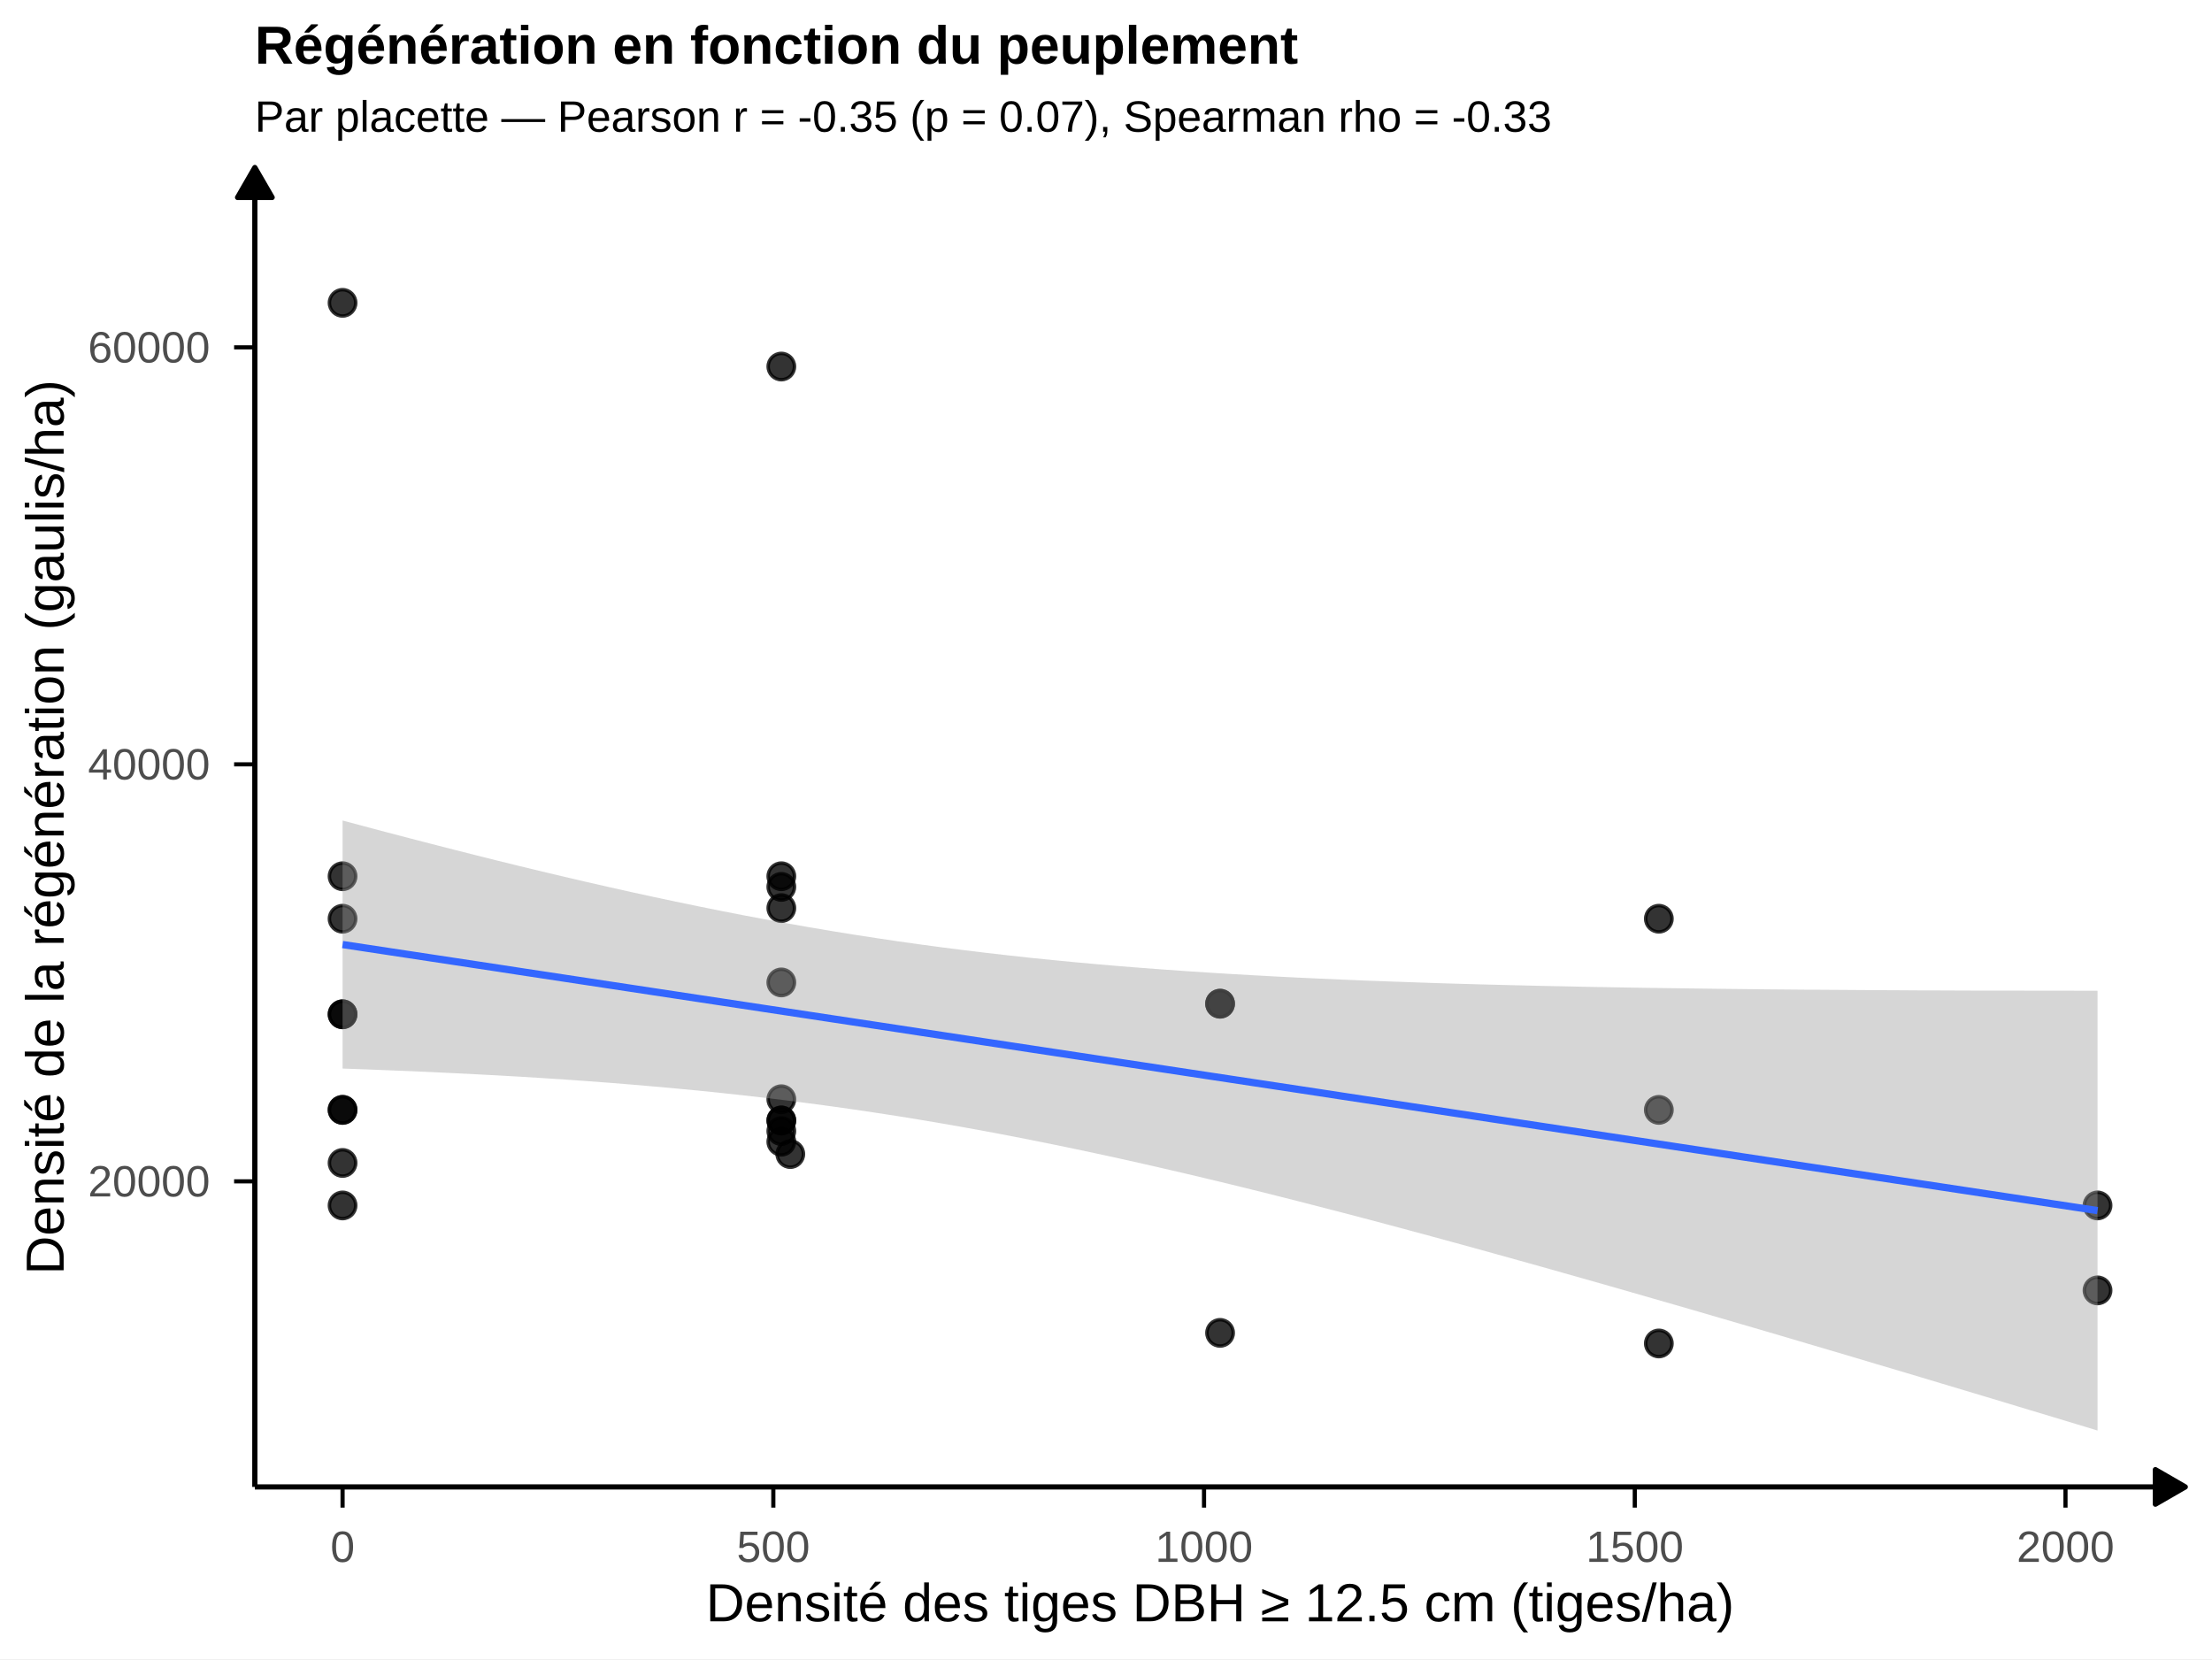
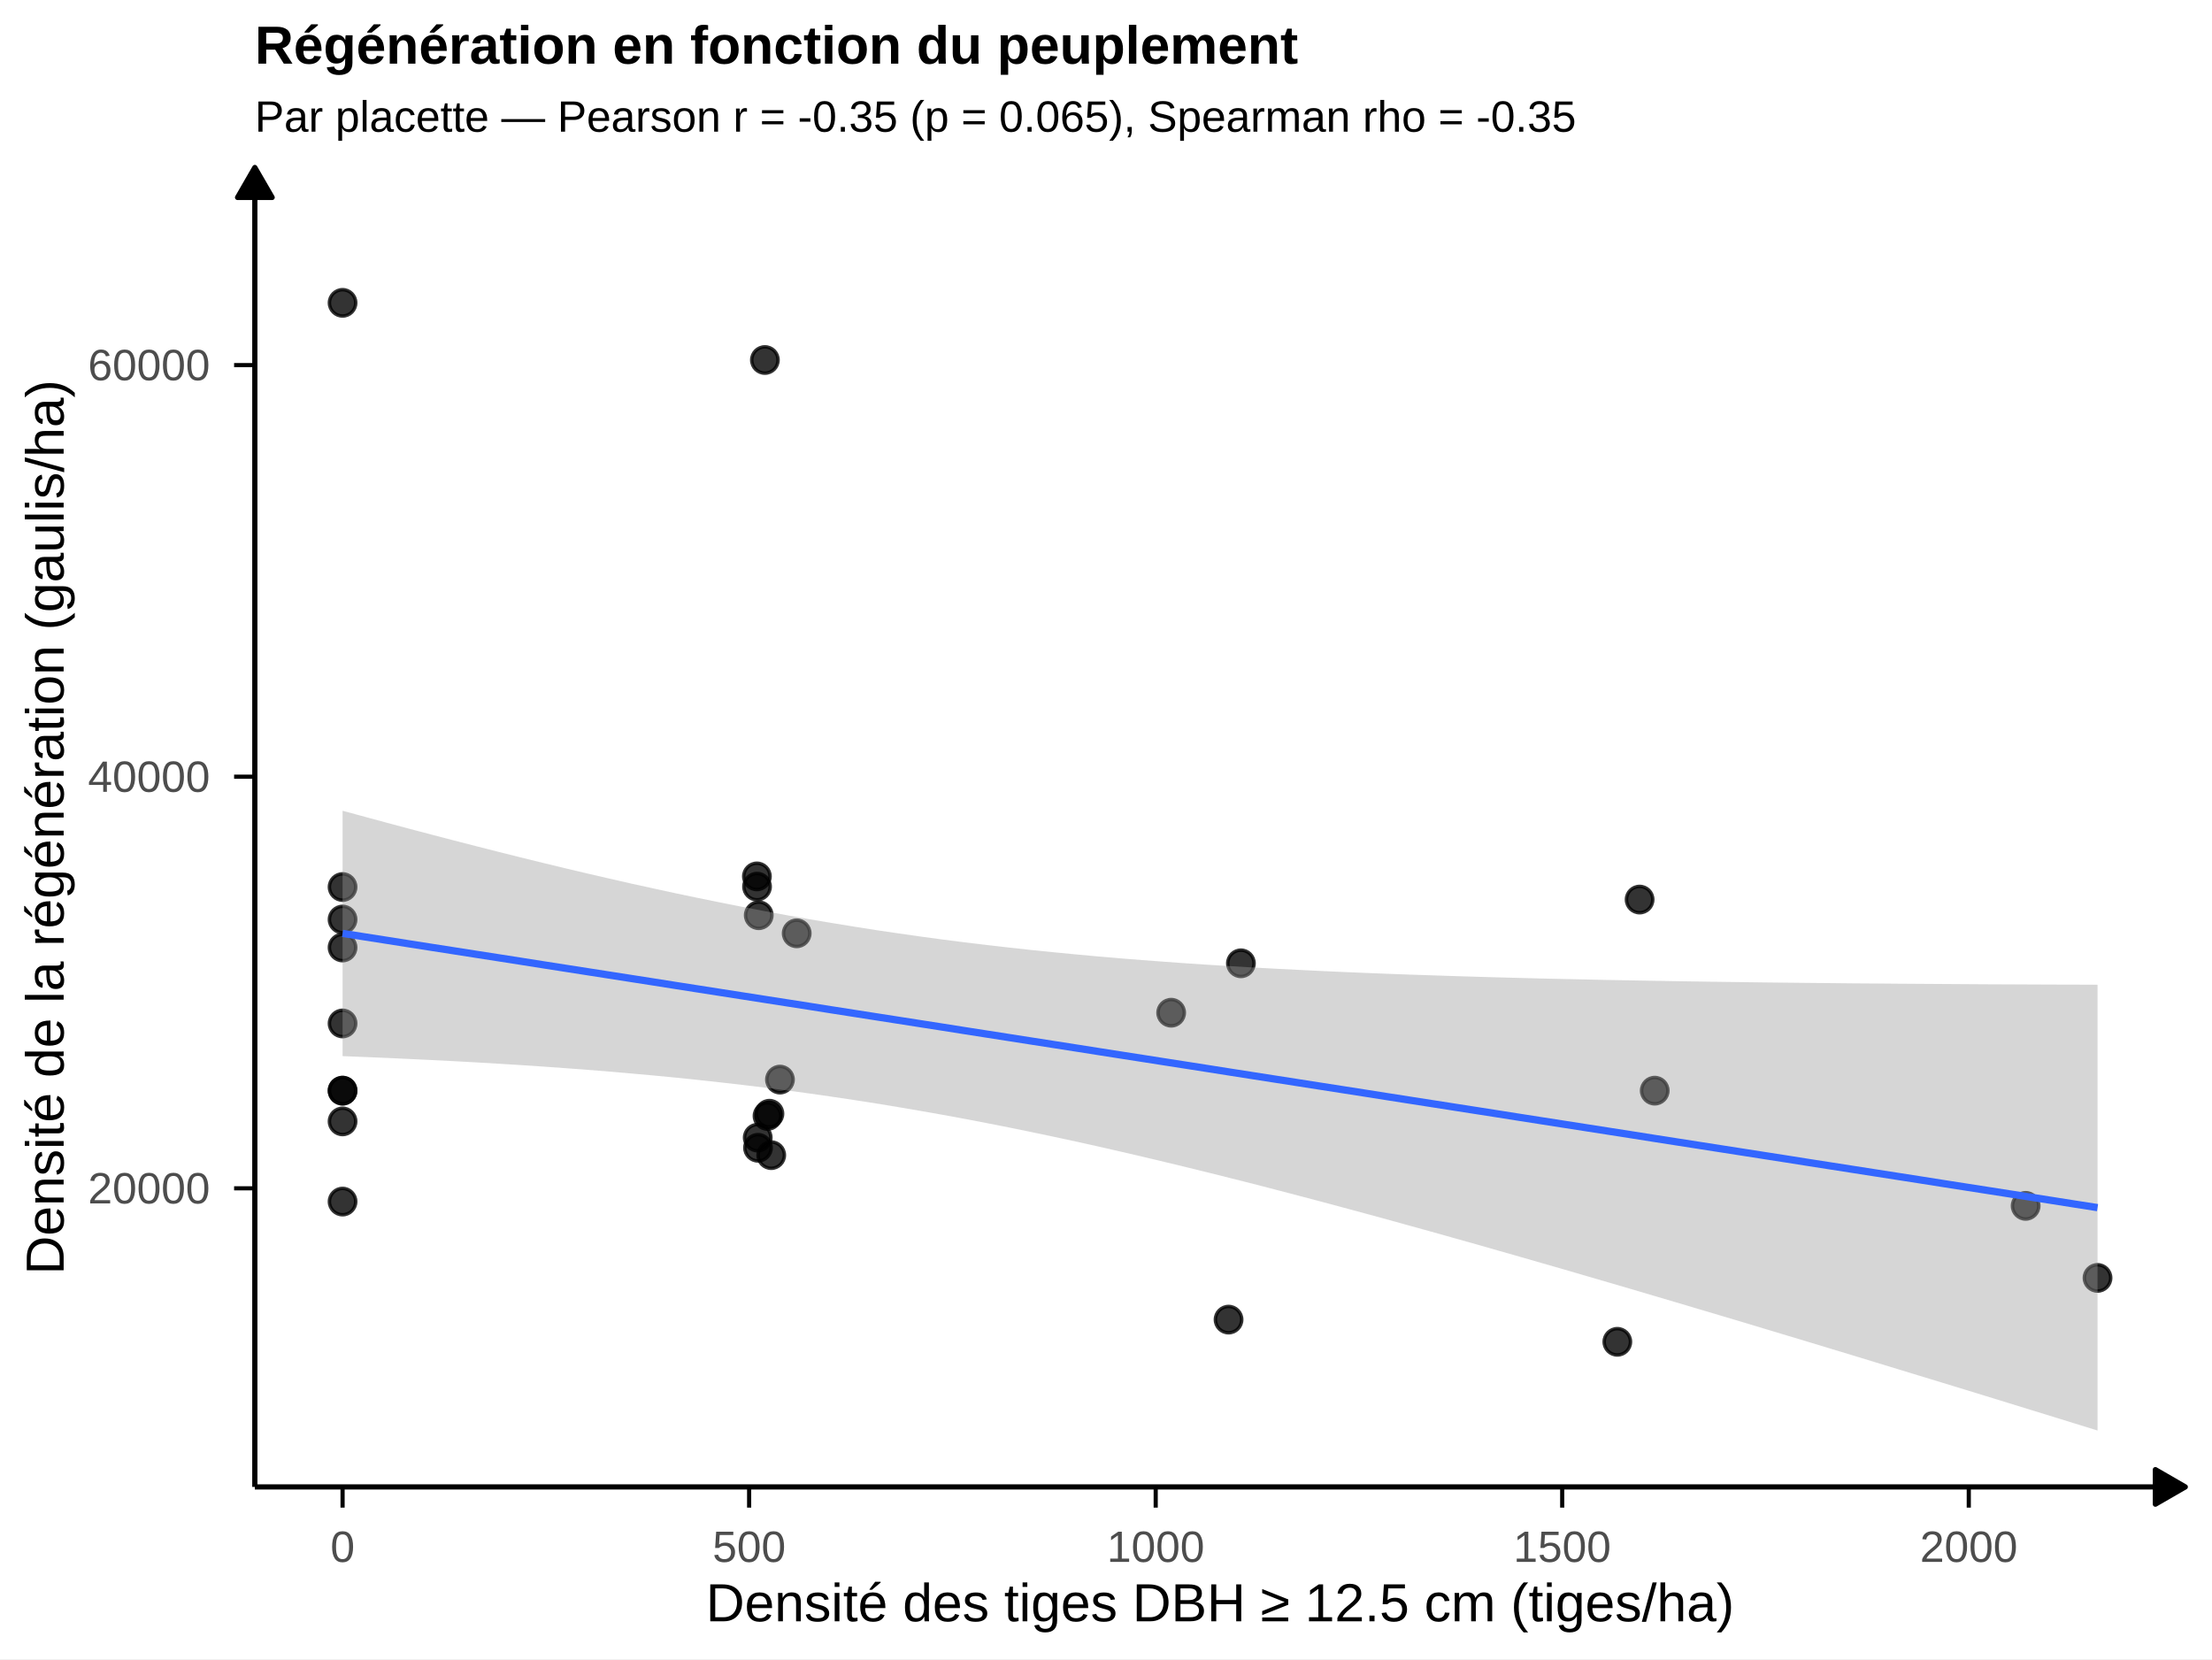
<svg xmlns="http://www.w3.org/2000/svg" width="453.54pt" height="340.16pt" viewBox="0 0 453.54 340.16">
  <g class="svglite">
    <defs>
      <style type="text/css">
    .svglite line, .svglite polyline, .svglite polygon, .svglite path, .svglite rect, .svglite circle {
      fill: none;
      stroke: #000000;
      stroke-linecap: round;
      stroke-linejoin: round;
      stroke-miterlimit: 10.00;
    }
    .svglite text {
      white-space: pre;
    }
    .svglite g.glyphgroup path {
      fill: inherit;
      stroke: none;
    }
  </style>
    </defs>
    <rect width="100%" height="100%" style="stroke: none; fill: #FFFFFF;" />
    <defs>
      <clipPath id="cpMC4wMHw0NTMuNTR8MC4wMHwzNDAuMTY=">
        <rect x="0.00" y="0.00" width="453.54" height="340.16" />
      </clipPath>
    </defs>
    <g clip-path="url(#cpMC4wMHw0NTMuNTR8MC4wMHwzNDAuMTY=)">
      <rect x="0.00" y="-0" width="453.54" height="340.16" style="stroke-width: 1.07; stroke: none; fill: #FFFFFF;" />
    </g>
    <defs>
      <clipPath id="cpNTIuMjV8NDQ4LjA2fDM0LjM0fDMwNC44NQ==">
        <rect x="52.25" y="34.34" width="395.81" height="270.50" />
      </clipPath>
    </defs>
    <g clip-path="url(#cpNTIuMjV8NDQ4LjA2fDM0LjM0fDMwNC44NQ==)">
-       <circle cx="70.24" cy="207.95" r="2.70" style="stroke-width: 0.71; stroke: #000000; stroke-opacity: 0.80; fill: #000000; fill-opacity: 0.80;" />
-       <circle cx="160.20" cy="225.37" r="2.70" style="stroke-width: 0.71; stroke: #000000; stroke-opacity: 0.80; fill: #000000; fill-opacity: 0.80;" />
-       <circle cx="340.12" cy="227.55" r="2.70" style="stroke-width: 0.71; stroke: #000000; stroke-opacity: 0.80; fill: #000000; fill-opacity: 0.80;" />
-       <circle cx="70.24" cy="227.55" r="2.70" style="stroke-width: 0.71; stroke: #000000; stroke-opacity: 0.80; fill: #000000; fill-opacity: 0.80;" />
-       <circle cx="70.24" cy="227.55" r="2.70" style="stroke-width: 0.71; stroke: #000000; stroke-opacity: 0.80; fill: #000000; fill-opacity: 0.80;" />
-       <circle cx="160.20" cy="181.83" r="2.70" style="stroke-width: 0.71; stroke: #000000; stroke-opacity: 0.80; fill: #000000; fill-opacity: 0.80;" />
-       <circle cx="70.24" cy="247.14" r="2.70" style="stroke-width: 0.71; stroke: #000000; stroke-opacity: 0.80; fill: #000000; fill-opacity: 0.80;" />
-       <circle cx="160.20" cy="234.08" r="2.70" style="stroke-width: 0.71; stroke: #000000; stroke-opacity: 0.80; fill: #000000; fill-opacity: 0.80;" />
-       <circle cx="160.20" cy="229.73" r="2.70" style="stroke-width: 0.71; stroke: #000000; stroke-opacity: 0.80; fill: #000000; fill-opacity: 0.80;" />
-       <circle cx="70.24" cy="179.65" r="2.70" style="stroke-width: 0.71; stroke: #000000; stroke-opacity: 0.80; fill: #000000; fill-opacity: 0.80;" />
-       <circle cx="160.20" cy="201.42" r="2.70" style="stroke-width: 0.71; stroke: #000000; stroke-opacity: 0.80; fill: #000000; fill-opacity: 0.80;" />
-       <circle cx="430.07" cy="264.56" r="2.70" style="stroke-width: 0.71; stroke: #000000; stroke-opacity: 0.80; fill: #000000; fill-opacity: 0.80;" />
-       <circle cx="250.16" cy="273.27" r="2.70" style="stroke-width: 0.71; stroke: #000000; stroke-opacity: 0.80; fill: #000000; fill-opacity: 0.80;" />
-       <circle cx="160.20" cy="231.90" r="2.70" style="stroke-width: 0.71; stroke: #000000; stroke-opacity: 0.80; fill: #000000; fill-opacity: 0.80;" />
-       <circle cx="430.07" cy="247.14" r="2.70" style="stroke-width: 0.71; stroke: #000000; stroke-opacity: 0.80; fill: #000000; fill-opacity: 0.80;" />
-       <circle cx="250.16" cy="205.78" r="2.70" style="stroke-width: 0.71; stroke: #000000; stroke-opacity: 0.80; fill: #000000; fill-opacity: 0.80;" />
-       <circle cx="160.20" cy="229.73" r="2.70" style="stroke-width: 0.71; stroke: #000000; stroke-opacity: 0.80; fill: #000000; fill-opacity: 0.80;" />
-       <circle cx="160.20" cy="75.15" r="2.70" style="stroke-width: 0.71; stroke: #000000; stroke-opacity: 0.80; fill: #000000; fill-opacity: 0.80;" />
-       <circle cx="340.12" cy="188.36" r="2.70" style="stroke-width: 0.71; stroke: #000000; stroke-opacity: 0.80; fill: #000000; fill-opacity: 0.80;" />
-       <circle cx="160.20" cy="186.18" r="2.70" style="stroke-width: 0.71; stroke: #000000; stroke-opacity: 0.80; fill: #000000; fill-opacity: 0.80;" />
-       <circle cx="70.24" cy="207.95" r="2.70" style="stroke-width: 0.71; stroke: #000000; stroke-opacity: 0.80; fill: #000000; fill-opacity: 0.80;" />
-       <circle cx="250.16" cy="205.78" r="2.70" style="stroke-width: 0.71; stroke: #000000; stroke-opacity: 0.80; fill: #000000; fill-opacity: 0.80;" />
-       <circle cx="340.12" cy="275.44" r="2.70" style="stroke-width: 0.71; stroke: #000000; stroke-opacity: 0.80; fill: #000000; fill-opacity: 0.80;" />
-       <circle cx="70.24" cy="238.43" r="2.70" style="stroke-width: 0.71; stroke: #000000; stroke-opacity: 0.80; fill: #000000; fill-opacity: 0.80;" />
-       <circle cx="70.24" cy="188.36" r="2.70" style="stroke-width: 0.71; stroke: #000000; stroke-opacity: 0.80; fill: #000000; fill-opacity: 0.80;" />
+       <circle cx="70.24" cy="194.26" r="2.70" style="stroke-width: 0.71; stroke: #000000; stroke-opacity: 0.80; fill: #000000; fill-opacity: 0.80;" />
+       <circle cx="159.92" cy="221.34" r="2.70" style="stroke-width: 0.71; stroke: #000000; stroke-opacity: 0.80; fill: #000000; fill-opacity: 0.80;" />
+       <circle cx="339.28" cy="223.61" r="2.70" style="stroke-width: 0.71; stroke: #000000; stroke-opacity: 0.80; fill: #000000; fill-opacity: 0.80;" />
+       <circle cx="70.24" cy="223.61" r="2.70" style="stroke-width: 0.71; stroke: #000000; stroke-opacity: 0.80; fill: #000000; fill-opacity: 0.80;" />
+       <circle cx="70.24" cy="223.61" r="2.70" style="stroke-width: 0.71; stroke: #000000; stroke-opacity: 0.80; fill: #000000; fill-opacity: 0.80;" />
+       <circle cx="155.19" cy="179.68" r="2.70" style="stroke-width: 0.71; stroke: #000000; stroke-opacity: 0.80; fill: #000000; fill-opacity: 0.80;" />
+       <circle cx="70.24" cy="246.35" r="2.70" style="stroke-width: 0.71; stroke: #000000; stroke-opacity: 0.80; fill: #000000; fill-opacity: 0.80;" />
+       <circle cx="155.42" cy="235.32" r="2.70" style="stroke-width: 0.71; stroke: #000000; stroke-opacity: 0.80; fill: #000000; fill-opacity: 0.80;" />
+       <circle cx="157.37" cy="228.80" r="2.70" style="stroke-width: 0.71; stroke: #000000; stroke-opacity: 0.80; fill: #000000; fill-opacity: 0.80;" />
+       <circle cx="70.24" cy="181.86" r="2.70" style="stroke-width: 0.71; stroke: #000000; stroke-opacity: 0.80; fill: #000000; fill-opacity: 0.80;" />
+       <circle cx="163.35" cy="191.35" r="2.70" style="stroke-width: 0.71; stroke: #000000; stroke-opacity: 0.80; fill: #000000; fill-opacity: 0.80;" />
+       <circle cx="430.07" cy="262.00" r="2.70" style="stroke-width: 0.71; stroke: #000000; stroke-opacity: 0.80; fill: #000000; fill-opacity: 0.80;" />
+       <circle cx="251.90" cy="270.55" r="2.70" style="stroke-width: 0.71; stroke: #000000; stroke-opacity: 0.80; fill: #000000; fill-opacity: 0.80;" />
+       <circle cx="155.36" cy="233.24" r="2.70" style="stroke-width: 0.71; stroke: #000000; stroke-opacity: 0.80; fill: #000000; fill-opacity: 0.80;" />
+       <circle cx="415.33" cy="247.23" r="2.70" style="stroke-width: 0.71; stroke: #000000; stroke-opacity: 0.80; fill: #000000; fill-opacity: 0.80;" />
+       <circle cx="254.43" cy="197.50" r="2.70" style="stroke-width: 0.71; stroke: #000000; stroke-opacity: 0.80; fill: #000000; fill-opacity: 0.80;" />
+       <circle cx="157.76" cy="228.34" r="2.70" style="stroke-width: 0.71; stroke: #000000; stroke-opacity: 0.80; fill: #000000; fill-opacity: 0.80;" />
+       <circle cx="156.83" cy="73.81" r="2.70" style="stroke-width: 0.71; stroke: #000000; stroke-opacity: 0.80; fill: #000000; fill-opacity: 0.80;" />
+       <circle cx="336.18" cy="184.43" r="2.70" style="stroke-width: 0.71; stroke: #000000; stroke-opacity: 0.80; fill: #000000; fill-opacity: 0.80;" />
+       <circle cx="155.57" cy="187.64" r="2.70" style="stroke-width: 0.71; stroke: #000000; stroke-opacity: 0.80; fill: #000000; fill-opacity: 0.80;" />
+       <circle cx="70.24" cy="209.83" r="2.70" style="stroke-width: 0.71; stroke: #000000; stroke-opacity: 0.80; fill: #000000; fill-opacity: 0.80;" />
+       <circle cx="240.13" cy="207.63" r="2.70" style="stroke-width: 0.71; stroke: #000000; stroke-opacity: 0.80; fill: #000000; fill-opacity: 0.80;" />
+       <circle cx="331.61" cy="275.10" r="2.70" style="stroke-width: 0.71; stroke: #000000; stroke-opacity: 0.80; fill: #000000; fill-opacity: 0.80;" />
+       <circle cx="70.24" cy="229.91" r="2.70" style="stroke-width: 0.71; stroke: #000000; stroke-opacity: 0.80; fill: #000000; fill-opacity: 0.80;" />
+       <circle cx="70.24" cy="188.52" r="2.70" style="stroke-width: 0.71; stroke: #000000; stroke-opacity: 0.80; fill: #000000; fill-opacity: 0.80;" />
      <circle cx="70.24" cy="62.09" r="2.70" style="stroke-width: 0.71; stroke: #000000; stroke-opacity: 0.80; fill: #000000; fill-opacity: 0.80;" />
-       <circle cx="162.04" cy="236.61" r="2.70" style="stroke-width: 0.71; stroke: #000000; stroke-opacity: 0.80; fill: #000000; fill-opacity: 0.80;" />
-       <circle cx="160.20" cy="179.65" r="2.70" style="stroke-width: 0.71; stroke: #000000; stroke-opacity: 0.80; fill: #000000; fill-opacity: 0.80;" />
-       <polygon points="70.24,168.22 74.80,169.44 79.35,170.65 83.91,171.84 88.46,173.02 93.02,174.19 97.57,175.34 102.13,176.48 106.68,177.60 111.24,178.70 115.79,179.78 120.35,180.84 124.90,181.88 129.46,182.90 134.01,183.89 138.57,184.86 143.12,185.80 147.68,186.72 152.23,187.61 156.78,188.47 161.34,189.30 165.89,190.10 170.45,190.87 175.00,191.61 179.56,192.31 184.11,192.99 188.67,193.63 193.22,194.24 197.78,194.82 202.33,195.37 206.89,195.89 211.44,196.39 216.00,196.85 220.55,197.29 225.11,197.70 229.66,198.09 234.22,198.45 238.77,198.79 243.33,199.11 247.88,199.41 252.44,199.69 256.99,199.95 261.55,200.20 266.10,200.43 270.65,200.64 275.21,200.84 279.76,201.03 284.32,201.20 288.87,201.36 293.43,201.52 297.98,201.66 302.54,201.79 307.09,201.91 311.65,202.02 316.20,202.13 320.76,202.22 325.31,202.32 329.87,202.40 334.42,202.48 338.98,202.55 343.53,202.61 348.09,202.67 352.64,202.73 357.20,202.78 361.75,202.83 366.31,202.87 370.86,202.91 375.41,202.94 379.97,202.97 384.52,203.00 389.08,203.02 393.63,203.05 398.19,203.06 402.74,203.08 407.30,203.09 411.85,203.10 416.41,203.11 420.96,203.11 425.52,203.12 430.07,203.12 430.07,293.29 425.52,291.91 420.96,290.53 416.41,289.16 411.85,287.78 407.30,286.41 402.74,285.04 398.19,283.68 393.63,282.31 389.08,280.95 384.52,279.60 379.97,278.24 375.41,276.89 370.86,275.55 366.31,274.20 361.75,272.86 357.20,271.53 352.64,270.20 348.09,268.87 343.53,267.55 338.98,266.24 334.42,264.93 329.87,263.62 325.31,262.33 320.76,261.04 316.20,259.75 311.65,258.48 307.09,257.21 302.54,255.95 297.98,254.70 293.43,253.46 288.87,252.23 284.32,251.01 279.76,249.80 275.21,248.61 270.65,247.43 266.10,246.26 261.55,245.11 256.99,243.97 252.44,242.85 247.88,241.75 243.33,240.67 238.77,239.61 234.22,238.57 229.66,237.55 225.11,236.56 220.55,235.59 216.00,234.65 211.44,233.73 206.89,232.84 202.33,231.98 197.78,231.15 193.22,230.35 188.67,229.58 184.11,228.84 179.56,228.14 175.00,227.46 170.45,226.82 165.89,226.21 161.34,225.62 156.78,225.07 152.23,224.55 147.68,224.06 143.12,223.59 138.57,223.16 134.01,222.75 129.46,222.36 124.90,221.99 120.35,221.65 115.79,221.33 111.24,221.03 106.68,220.75 102.13,220.49 97.57,220.25 93.02,220.02 88.46,219.80 83.91,219.60 79.35,219.42 74.80,219.24 70.24,219.08 " style="stroke-width: 0.00; stroke: none; stroke-linecap: butt; fill: #999999; fill-opacity: 0.40;" />
-       <polyline points="70.24,168.22 74.80,169.44 79.35,170.65 83.91,171.84 88.46,173.02 93.02,174.19 97.57,175.34 102.13,176.48 106.68,177.60 111.24,178.70 115.79,179.78 120.35,180.84 124.90,181.88 129.46,182.90 134.01,183.89 138.57,184.86 143.12,185.80 147.68,186.72 152.23,187.61 156.78,188.47 161.34,189.30 165.89,190.10 170.45,190.87 175.00,191.61 179.56,192.31 184.11,192.99 188.67,193.63 193.22,194.24 197.78,194.82 202.33,195.37 206.89,195.89 211.44,196.39 216.00,196.85 220.55,197.29 225.11,197.70 229.66,198.09 234.22,198.45 238.77,198.79 243.33,199.11 247.88,199.41 252.44,199.69 256.99,199.95 261.55,200.20 266.10,200.43 270.65,200.64 275.21,200.84 279.76,201.03 284.32,201.20 288.87,201.36 293.43,201.52 297.98,201.66 302.54,201.79 307.09,201.91 311.65,202.02 316.20,202.13 320.76,202.22 325.31,202.32 329.87,202.40 334.42,202.48 338.98,202.55 343.53,202.61 348.09,202.67 352.64,202.73 357.20,202.78 361.75,202.83 366.31,202.87 370.86,202.91 375.41,202.94 379.97,202.97 384.52,203.00 389.08,203.02 393.63,203.05 398.19,203.06 402.74,203.08 407.30,203.09 411.85,203.10 416.41,203.11 420.96,203.11 425.52,203.12 430.07,203.12 " style="stroke-width: 1.49; stroke: none; stroke-linecap: butt;" />
-       <polyline points="430.07,293.29 425.52,291.91 420.96,290.53 416.41,289.16 411.85,287.78 407.30,286.41 402.74,285.04 398.19,283.68 393.63,282.31 389.08,280.95 384.52,279.60 379.97,278.24 375.41,276.89 370.86,275.55 366.31,274.20 361.75,272.86 357.20,271.53 352.64,270.20 348.09,268.87 343.53,267.55 338.98,266.24 334.42,264.93 329.87,263.62 325.31,262.33 320.76,261.04 316.20,259.75 311.65,258.48 307.09,257.21 302.54,255.95 297.98,254.70 293.43,253.46 288.87,252.23 284.32,251.01 279.76,249.80 275.21,248.61 270.65,247.43 266.10,246.26 261.55,245.11 256.99,243.97 252.44,242.85 247.88,241.75 243.33,240.67 238.77,239.61 234.22,238.57 229.66,237.55 225.11,236.56 220.55,235.59 216.00,234.65 211.44,233.73 206.89,232.84 202.33,231.98 197.78,231.15 193.22,230.35 188.67,229.58 184.11,228.84 179.56,228.14 175.00,227.46 170.45,226.82 165.89,226.21 161.34,225.62 156.78,225.07 152.23,224.55 147.68,224.06 143.12,223.59 138.57,223.16 134.01,222.75 129.46,222.36 124.90,221.99 120.35,221.65 115.79,221.33 111.24,221.03 106.68,220.75 102.13,220.49 97.57,220.25 93.02,220.02 88.46,219.80 83.91,219.60 79.35,219.42 74.80,219.24 70.24,219.08 " style="stroke-width: 1.49; stroke: none; stroke-linecap: butt;" />
-       <polyline points="70.24,193.65 74.80,194.34 79.35,195.03 83.91,195.72 88.46,196.41 93.02,197.10 97.57,197.79 102.13,198.48 106.68,199.18 111.24,199.87 115.79,200.56 120.35,201.25 124.90,201.94 129.46,202.63 134.01,203.32 138.57,204.01 143.12,204.70 147.68,205.39 152.23,206.08 156.78,206.77 161.34,207.46 165.89,208.15 170.45,208.84 175.00,209.53 179.56,210.22 184.11,210.91 188.67,211.61 193.22,212.30 197.78,212.99 202.33,213.68 206.89,214.37 211.44,215.06 216.00,215.75 220.55,216.44 225.11,217.13 229.66,217.82 234.22,218.51 238.77,219.20 243.33,219.89 247.88,220.58 252.44,221.27 256.99,221.96 261.55,222.65 266.10,223.34 270.65,224.03 275.21,224.73 279.76,225.42 284.32,226.11 288.87,226.80 293.43,227.49 297.98,228.18 302.54,228.87 307.09,229.56 311.65,230.25 316.20,230.94 320.76,231.63 325.31,232.32 329.87,233.01 334.42,233.70 338.98,234.39 343.53,235.08 348.09,235.77 352.64,236.46 357.20,237.16 361.75,237.85 366.31,238.54 370.86,239.23 375.41,239.92 379.97,240.61 384.52,241.30 389.08,241.99 393.63,242.68 398.19,243.37 402.74,244.06 407.30,244.75 411.85,245.44 416.41,246.13 420.96,246.82 425.52,247.51 430.07,248.20 " style="stroke-width: 1.49; stroke: #3366FF; stroke-linecap: butt;" />
+       <circle cx="158.13" cy="236.83" r="2.70" style="stroke-width: 0.71; stroke: #000000; stroke-opacity: 0.80; fill: #000000; fill-opacity: 0.80;" />
+       <circle cx="155.22" cy="181.78" r="2.70" style="stroke-width: 0.71; stroke: #000000; stroke-opacity: 0.80; fill: #000000; fill-opacity: 0.80;" />
+       <polygon points="70.24,166.22 74.80,167.46 79.35,168.69 83.91,169.91 88.46,171.11 93.02,172.30 97.57,173.47 102.13,174.63 106.68,175.77 111.24,176.89 115.79,177.99 120.35,179.07 124.90,180.12 129.46,181.16 134.01,182.16 138.57,183.15 143.12,184.10 147.68,185.03 152.23,185.93 156.78,186.80 161.34,187.64 165.89,188.45 170.45,189.22 175.00,189.96 179.56,190.68 184.11,191.35 188.67,192.00 193.22,192.62 197.78,193.20 202.33,193.75 206.89,194.27 211.44,194.77 216.00,195.23 220.55,195.67 225.11,196.09 229.66,196.48 234.22,196.84 238.77,197.18 243.33,197.51 247.88,197.81 252.44,198.09 256.99,198.36 261.55,198.61 266.10,198.84 270.65,199.06 275.21,199.27 279.76,199.46 284.32,199.64 288.87,199.81 293.43,199.96 297.98,200.11 302.54,200.25 307.09,200.38 311.65,200.50 316.20,200.62 320.76,200.72 325.31,200.82 329.87,200.92 334.42,201.00 338.98,201.08 343.53,201.16 348.09,201.23 352.64,201.30 357.20,201.36 361.75,201.42 366.31,201.47 370.86,201.52 375.41,201.56 379.97,201.61 384.52,201.64 389.08,201.68 393.63,201.71 398.19,201.74 402.74,201.77 407.30,201.80 411.85,201.82 416.41,201.84 420.96,201.86 425.52,201.87 430.07,201.89 430.07,293.29 425.52,291.88 420.96,290.47 416.41,289.07 411.85,287.66 407.30,286.26 402.74,284.86 398.19,283.47 393.63,282.08 389.08,280.69 384.52,279.30 379.97,277.91 375.41,276.53 370.86,275.15 366.31,273.78 361.75,272.41 357.20,271.04 352.64,269.68 348.09,268.33 343.53,266.97 338.98,265.63 334.42,264.28 329.87,262.95 325.31,261.62 320.76,260.29 316.20,258.98 311.65,257.67 307.09,256.37 302.54,255.07 297.98,253.79 293.43,252.51 288.87,251.25 284.32,249.99 279.76,248.75 275.21,247.52 270.65,246.30 266.10,245.10 261.55,243.91 256.99,242.73 252.44,241.58 247.88,240.44 243.33,239.32 238.77,238.22 234.22,237.14 229.66,236.08 225.11,235.04 220.55,234.03 216.00,233.05 211.44,232.09 206.89,231.16 202.33,230.26 197.78,229.39 193.22,228.55 188.67,227.75 184.11,226.97 179.56,226.22 175.00,225.51 170.45,224.83 165.89,224.18 161.34,223.57 156.78,222.98 152.23,222.43 147.68,221.91 143.12,221.41 138.57,220.94 134.01,220.50 129.46,220.09 124.90,219.70 120.35,219.33 115.79,218.99 111.24,218.66 106.68,218.36 102.13,218.08 97.57,217.81 93.02,217.56 88.46,217.33 83.91,217.11 79.35,216.90 74.80,216.71 70.24,216.53 " style="stroke-width: 0.00; stroke: none; stroke-linecap: butt; fill: #999999; fill-opacity: 0.40;" />
+       <polyline points="70.24,166.22 74.80,167.46 79.35,168.69 83.91,169.91 88.46,171.11 93.02,172.30 97.57,173.47 102.13,174.63 106.68,175.77 111.24,176.89 115.79,177.99 120.35,179.07 124.90,180.12 129.46,181.16 134.01,182.16 138.57,183.15 143.12,184.10 147.68,185.03 152.23,185.93 156.78,186.80 161.34,187.64 165.89,188.45 170.45,189.22 175.00,189.96 179.56,190.68 184.11,191.35 188.67,192.00 193.22,192.62 197.78,193.20 202.33,193.75 206.89,194.27 211.44,194.77 216.00,195.23 220.55,195.67 225.11,196.09 229.66,196.48 234.22,196.84 238.77,197.18 243.33,197.51 247.88,197.81 252.44,198.09 256.99,198.36 261.55,198.61 266.10,198.84 270.65,199.06 275.21,199.27 279.76,199.46 284.32,199.64 288.87,199.81 293.43,199.96 297.98,200.11 302.54,200.25 307.09,200.38 311.65,200.50 316.20,200.62 320.76,200.72 325.31,200.82 329.87,200.92 334.42,201.00 338.98,201.08 343.53,201.16 348.09,201.23 352.64,201.30 357.20,201.36 361.75,201.42 366.31,201.47 370.86,201.52 375.41,201.56 379.97,201.61 384.52,201.64 389.08,201.68 393.63,201.71 398.19,201.74 402.74,201.77 407.30,201.80 411.85,201.82 416.41,201.84 420.96,201.86 425.52,201.87 430.07,201.89 " style="stroke-width: 1.49; stroke: none; stroke-linecap: butt;" />
+       <polyline points="430.07,293.29 425.52,291.88 420.96,290.47 416.41,289.07 411.85,287.66 407.30,286.26 402.74,284.86 398.19,283.47 393.63,282.08 389.08,280.69 384.52,279.30 379.97,277.91 375.41,276.53 370.86,275.15 366.31,273.78 361.75,272.41 357.20,271.04 352.64,269.68 348.09,268.33 343.53,266.97 338.98,265.63 334.42,264.28 329.87,262.95 325.31,261.62 320.76,260.29 316.20,258.98 311.65,257.67 307.09,256.37 302.54,255.07 297.98,253.79 293.43,252.51 288.87,251.25 284.32,249.99 279.76,248.75 275.21,247.52 270.65,246.30 266.10,245.10 261.55,243.91 256.99,242.73 252.44,241.58 247.88,240.44 243.33,239.32 238.77,238.22 234.22,237.14 229.66,236.08 225.11,235.04 220.55,234.03 216.00,233.05 211.44,232.09 206.89,231.16 202.33,230.26 197.78,229.39 193.22,228.55 188.67,227.75 184.11,226.97 179.56,226.22 175.00,225.51 170.45,224.83 165.89,224.18 161.34,223.57 156.78,222.98 152.23,222.43 147.68,221.91 143.12,221.41 138.57,220.94 134.01,220.50 129.46,220.09 124.90,219.70 120.35,219.33 115.79,218.99 111.24,218.66 106.68,218.36 102.13,218.08 97.57,217.81 93.02,217.56 88.46,217.33 83.91,217.11 79.35,216.90 74.80,216.71 70.24,216.53 " style="stroke-width: 1.49; stroke: none; stroke-linecap: butt;" />
+       <polyline points="70.24,191.37 74.80,192.08 79.35,192.79 83.91,193.51 88.46,194.22 93.02,194.93 97.57,195.64 102.13,196.35 106.68,197.06 111.24,197.78 115.79,198.49 120.35,199.20 124.90,199.91 129.46,200.62 134.01,201.33 138.57,202.05 143.12,202.76 147.68,203.47 152.23,204.18 156.78,204.89 161.34,205.60 165.89,206.31 170.45,207.03 175.00,207.74 179.56,208.45 184.11,209.16 188.67,209.87 193.22,210.58 197.78,211.30 202.33,212.01 206.89,212.72 211.44,213.43 216.00,214.14 220.55,214.85 225.11,215.57 229.66,216.28 234.22,216.99 238.77,217.70 243.33,218.41 247.88,219.12 252.44,219.84 256.99,220.55 261.55,221.26 266.10,221.97 270.65,222.68 275.21,223.39 279.76,224.10 284.32,224.82 288.87,225.53 293.43,226.24 297.98,226.95 302.54,227.66 307.09,228.37 311.65,229.09 316.20,229.80 320.76,230.51 325.31,231.22 329.87,231.93 334.42,232.64 338.98,233.36 343.53,234.07 348.09,234.78 352.64,235.49 357.20,236.20 361.75,236.91 366.31,237.62 370.86,238.34 375.41,239.05 379.97,239.76 384.52,240.47 389.08,241.18 393.63,241.89 398.19,242.61 402.74,243.32 407.30,244.03 411.85,244.74 416.41,245.45 420.96,246.16 425.52,246.88 430.07,247.59 " style="stroke-width: 1.49; stroke: #3366FF; stroke-linecap: butt;" />
    </g>
    <g clip-path="url(#cpMC4wMHw0NTMuNTR8MC4wMHwzNDAuMTY=)">
      <polyline points="52.25,304.85 52.25,34.34 " style="stroke-width: 1.07; stroke-linecap: butt;" />
      <polygon points="55.80,40.48 52.25,34.34 48.71,40.48 " style="stroke-width: 1.07; stroke-linecap: butt; fill: #000000;" />
-       <text x="43.07" y="245.30" text-anchor="end" style="font-size: 9.00px;fill: #4D4D4D; font-family: &quot;Liberation Sans&quot;;" textLength="25.00px" lengthAdjust="spacingAndGlyphs">20000</text>
-       <text x="43.07" y="159.80" text-anchor="end" style="font-size: 9.00px;fill: #4D4D4D; font-family: &quot;Liberation Sans&quot;;" textLength="25.00px" lengthAdjust="spacingAndGlyphs">40000</text>
-       <text x="43.07" y="74.31" text-anchor="end" style="font-size: 9.00px;fill: #4D4D4D; font-family: &quot;Liberation Sans&quot;;" textLength="25.00px" lengthAdjust="spacingAndGlyphs">60000</text>
-       <polyline points="48.00,242.20 52.25,242.20 " style="stroke-width: 0.85; stroke-linecap: butt;" />
-       <polyline points="48.00,156.71 52.25,156.71 " style="stroke-width: 0.85; stroke-linecap: butt;" />
-       <polyline points="48.00,71.21 52.25,71.21 " style="stroke-width: 0.85; stroke-linecap: butt;" />
+       <text x="43.07" y="246.73" text-anchor="end" style="font-size: 9.00px;fill: #4D4D4D; font-family: &quot;Liberation Sans&quot;;" textLength="25.00px" lengthAdjust="spacingAndGlyphs">20000</text>
+       <text x="43.07" y="162.34" text-anchor="end" style="font-size: 9.00px;fill: #4D4D4D; font-family: &quot;Liberation Sans&quot;;" textLength="25.00px" lengthAdjust="spacingAndGlyphs">40000</text>
+       <text x="43.07" y="77.95" text-anchor="end" style="font-size: 9.00px;fill: #4D4D4D; font-family: &quot;Liberation Sans&quot;;" textLength="25.00px" lengthAdjust="spacingAndGlyphs">60000</text>
+       <polyline points="48.00,243.63 52.25,243.63 " style="stroke-width: 0.85; stroke-linecap: butt;" />
+       <polyline points="48.00,159.24 52.25,159.24 " style="stroke-width: 0.85; stroke-linecap: butt;" />
+       <polyline points="48.00,74.85 52.25,74.85 " style="stroke-width: 0.85; stroke-linecap: butt;" />
      <polyline points="52.25,304.85 448.06,304.85 " style="stroke-width: 1.07; stroke-linecap: butt;" />
      <polygon points="441.93,308.39 448.06,304.85 441.93,301.31 " style="stroke-width: 1.07; stroke-linecap: butt; fill: #000000;" />
      <polyline points="70.24,309.10 70.24,304.85 " style="stroke-width: 0.85; stroke-linecap: butt;" />
-       <polyline points="158.56,309.10 158.56,304.85 " style="stroke-width: 0.85; stroke-linecap: butt;" />
-       <polyline points="246.87,309.10 246.87,304.85 " style="stroke-width: 0.85; stroke-linecap: butt;" />
-       <polyline points="335.19,309.10 335.19,304.85 " style="stroke-width: 0.85; stroke-linecap: butt;" />
-       <polyline points="423.50,309.10 423.50,304.85 " style="stroke-width: 0.85; stroke-linecap: butt;" />
+       <polyline points="153.60,309.10 153.60,304.85 " style="stroke-width: 0.85; stroke-linecap: butt;" />
+       <polyline points="236.96,309.10 236.96,304.85 " style="stroke-width: 0.85; stroke-linecap: butt;" />
+       <polyline points="320.31,309.10 320.31,304.85 " style="stroke-width: 0.85; stroke-linecap: butt;" />
+       <polyline points="403.67,309.10 403.67,304.85 " style="stroke-width: 0.85; stroke-linecap: butt;" />
      <text x="70.24" y="320.22" text-anchor="middle" style="font-size: 9.00px;fill: #4D4D4D; font-family: &quot;Liberation Sans&quot;;" textLength="5.00px" lengthAdjust="spacingAndGlyphs">0</text>
-       <text x="158.56" y="320.22" text-anchor="middle" style="font-size: 9.00px;fill: #4D4D4D; font-family: &quot;Liberation Sans&quot;;" textLength="15.00px" lengthAdjust="spacingAndGlyphs">500</text>
-       <text x="246.87" y="320.22" text-anchor="middle" style="font-size: 9.00px;fill: #4D4D4D; font-family: &quot;Liberation Sans&quot;;" textLength="20.00px" lengthAdjust="spacingAndGlyphs">1000</text>
-       <text x="335.19" y="320.22" text-anchor="middle" style="font-size: 9.00px;fill: #4D4D4D; font-family: &quot;Liberation Sans&quot;;" textLength="20.00px" lengthAdjust="spacingAndGlyphs">1500</text>
-       <text x="423.50" y="320.22" text-anchor="middle" style="font-size: 9.00px;fill: #4D4D4D; font-family: &quot;Liberation Sans&quot;;" textLength="20.00px" lengthAdjust="spacingAndGlyphs">2000</text>
+       <text x="153.60" y="320.22" text-anchor="middle" style="font-size: 9.00px;fill: #4D4D4D; font-family: &quot;Liberation Sans&quot;;" textLength="15.00px" lengthAdjust="spacingAndGlyphs">500</text>
+       <text x="236.96" y="320.22" text-anchor="middle" style="font-size: 9.00px;fill: #4D4D4D; font-family: &quot;Liberation Sans&quot;;" textLength="20.00px" lengthAdjust="spacingAndGlyphs">1000</text>
+       <text x="320.31" y="320.22" text-anchor="middle" style="font-size: 9.00px;fill: #4D4D4D; font-family: &quot;Liberation Sans&quot;;" textLength="20.00px" lengthAdjust="spacingAndGlyphs">1500</text>
+       <text x="403.67" y="320.22" text-anchor="middle" style="font-size: 9.00px;fill: #4D4D4D; font-family: &quot;Liberation Sans&quot;;" textLength="20.00px" lengthAdjust="spacingAndGlyphs">2000</text>
      <text x="250.16" y="332.40" text-anchor="middle" style="font-size: 11.00px; font-family: &quot;Liberation Sans&quot;;" textLength="210.97px" lengthAdjust="spacingAndGlyphs">Densité des tiges DBH ≥ 12.5 cm (tiges/ha)</text>
      <text transform="translate(13.05,169.60) rotate(-90)" text-anchor="middle" style="font-size: 11.00px; font-family: &quot;Liberation Sans&quot;;" textLength="183.56px" lengthAdjust="spacingAndGlyphs">Densité de la régénération (gaulis/ha)</text>
-       <text x="52.25" y="27.00" style="font-size: 9.00px; font-family: &quot;Liberation Sans&quot;;" textLength="265.75px" lengthAdjust="spacingAndGlyphs">Par placette — Pearson r = -0.35 (p = 0.07), Spearman rho = -0.33</text>
+       <text x="52.25" y="27.00" style="font-size: 9.00px; font-family: &quot;Liberation Sans&quot;;" textLength="270.75px" lengthAdjust="spacingAndGlyphs">Par placette — Pearson r = -0.35 (p = 0.065), Spearman rho = -0.35</text>
      <text x="52.25" y="13.05" style="font-size: 11.00px; font-weight: bold; font-family: &quot;Liberation Sans&quot;;" textLength="213.97px" lengthAdjust="spacingAndGlyphs">Régénération en fonction du peuplement</text>
    </g>
  </g>
</svg>
